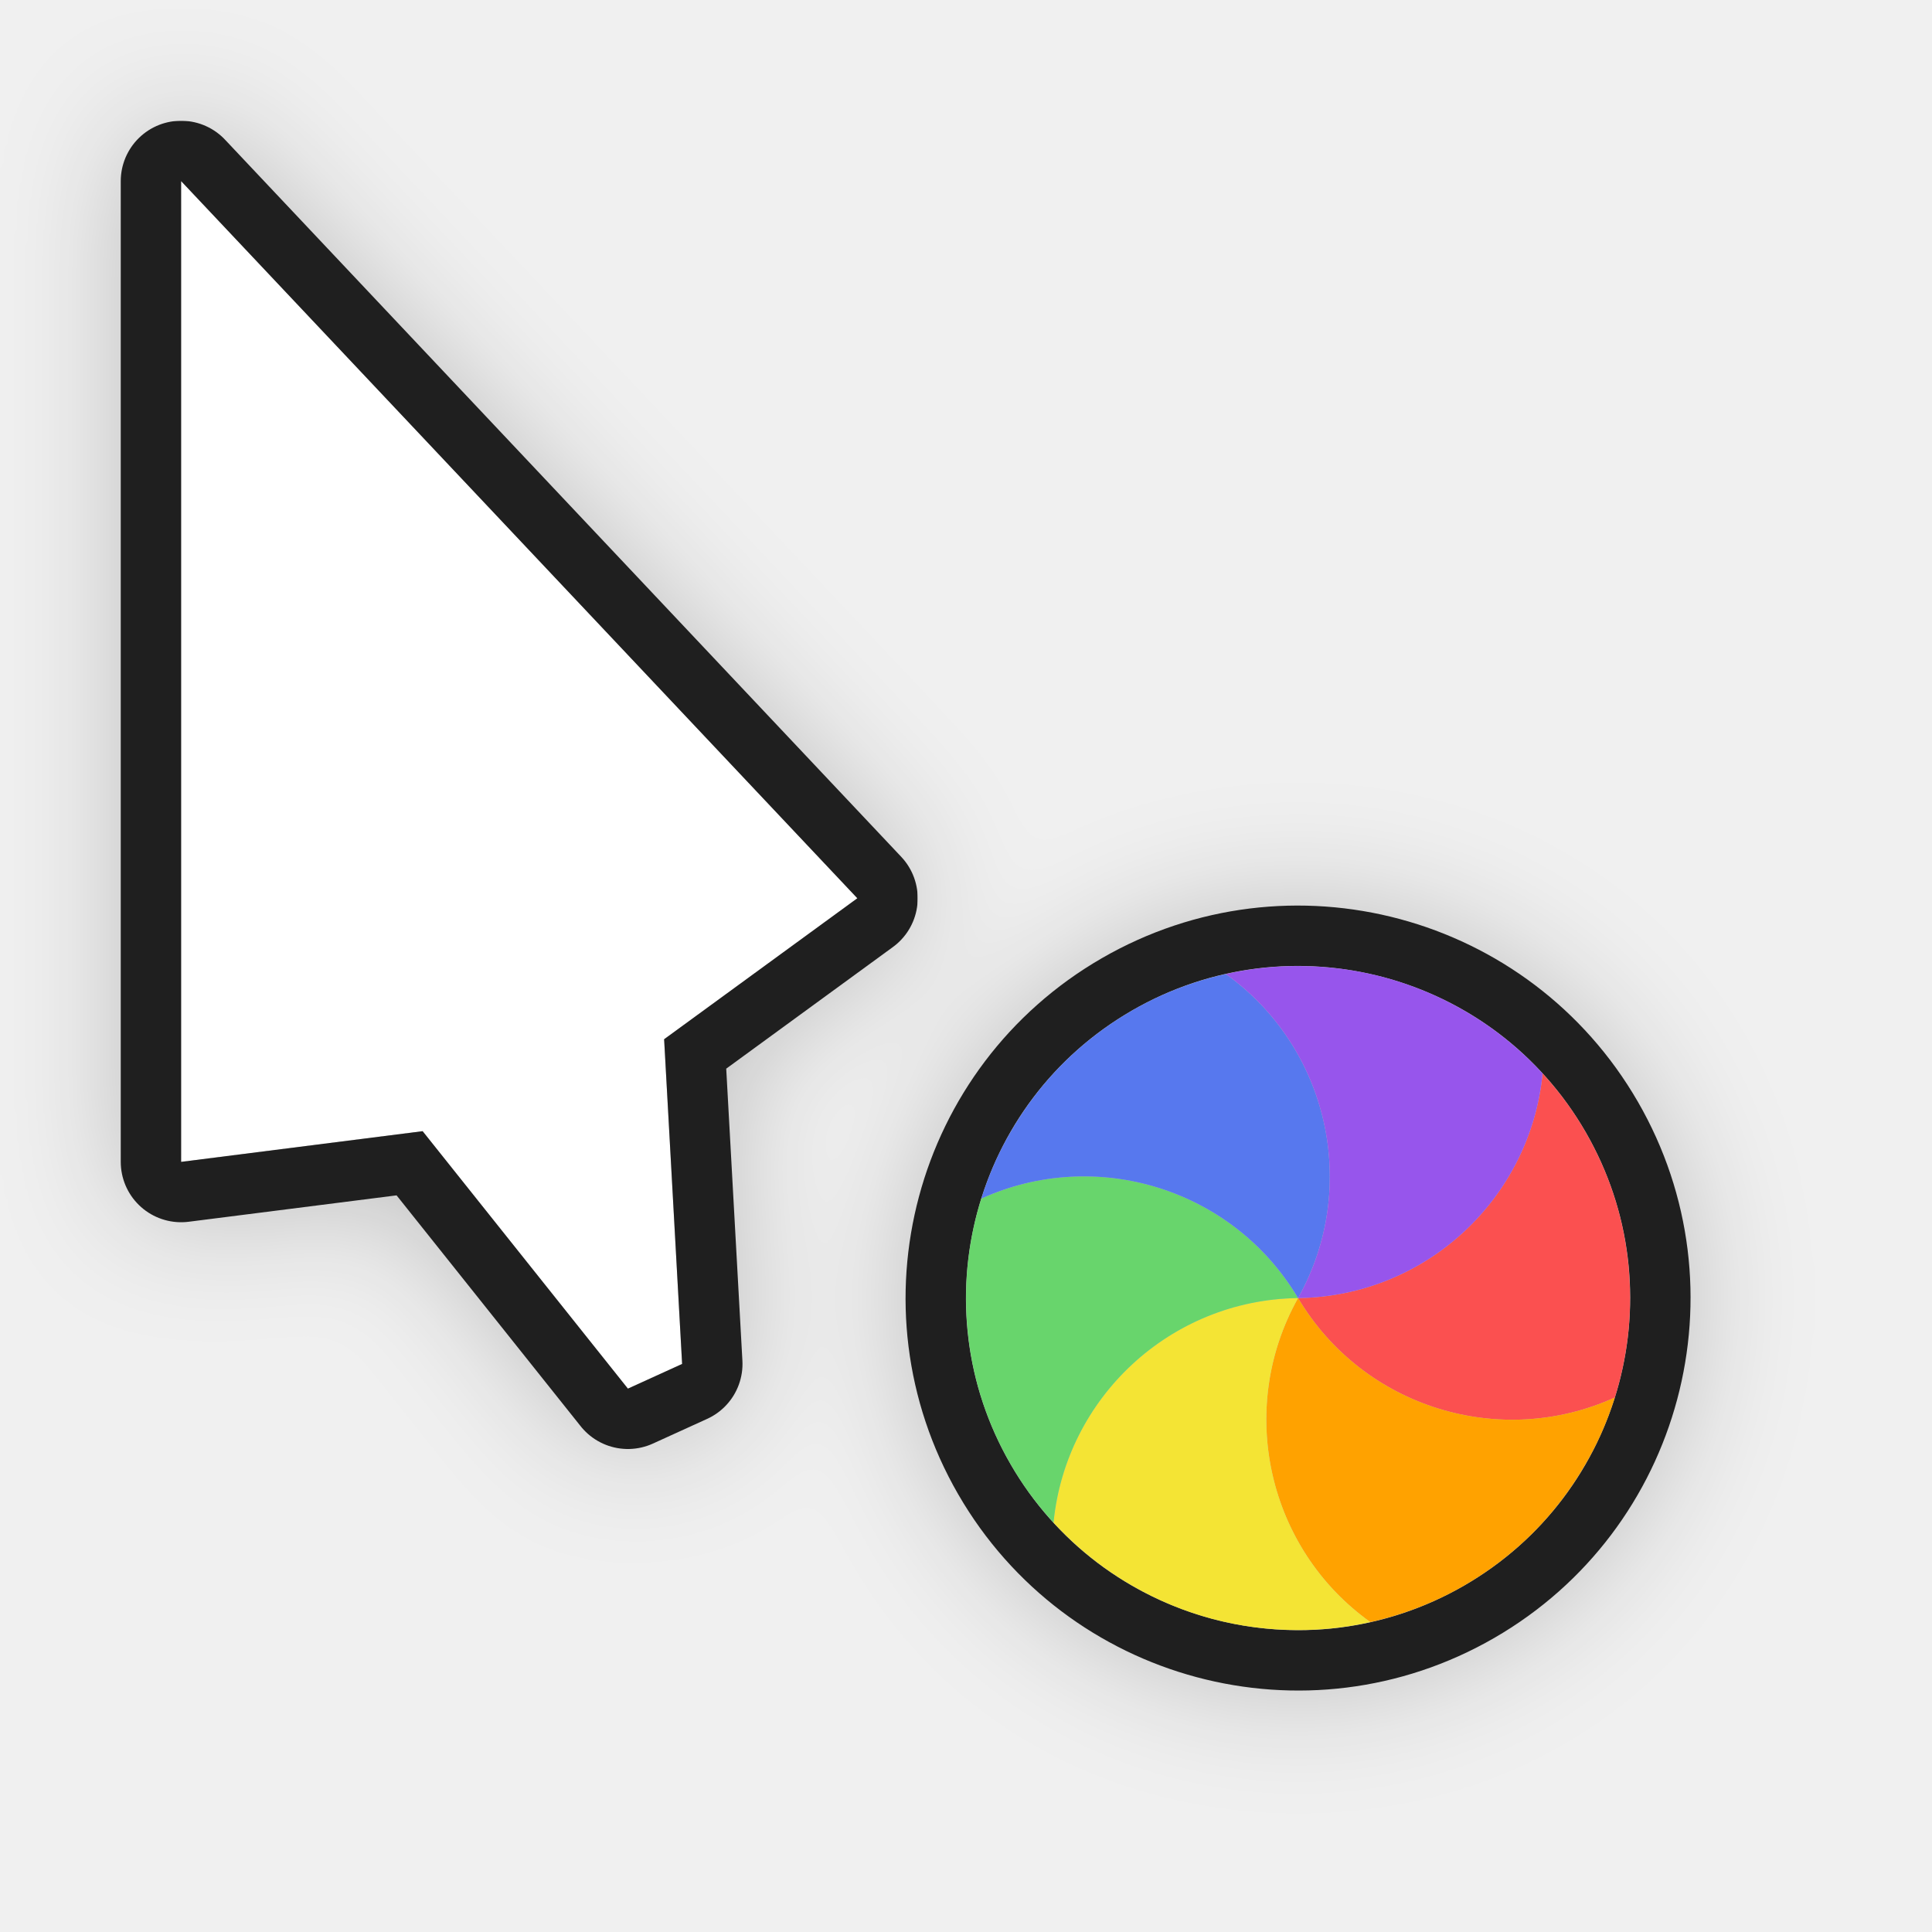
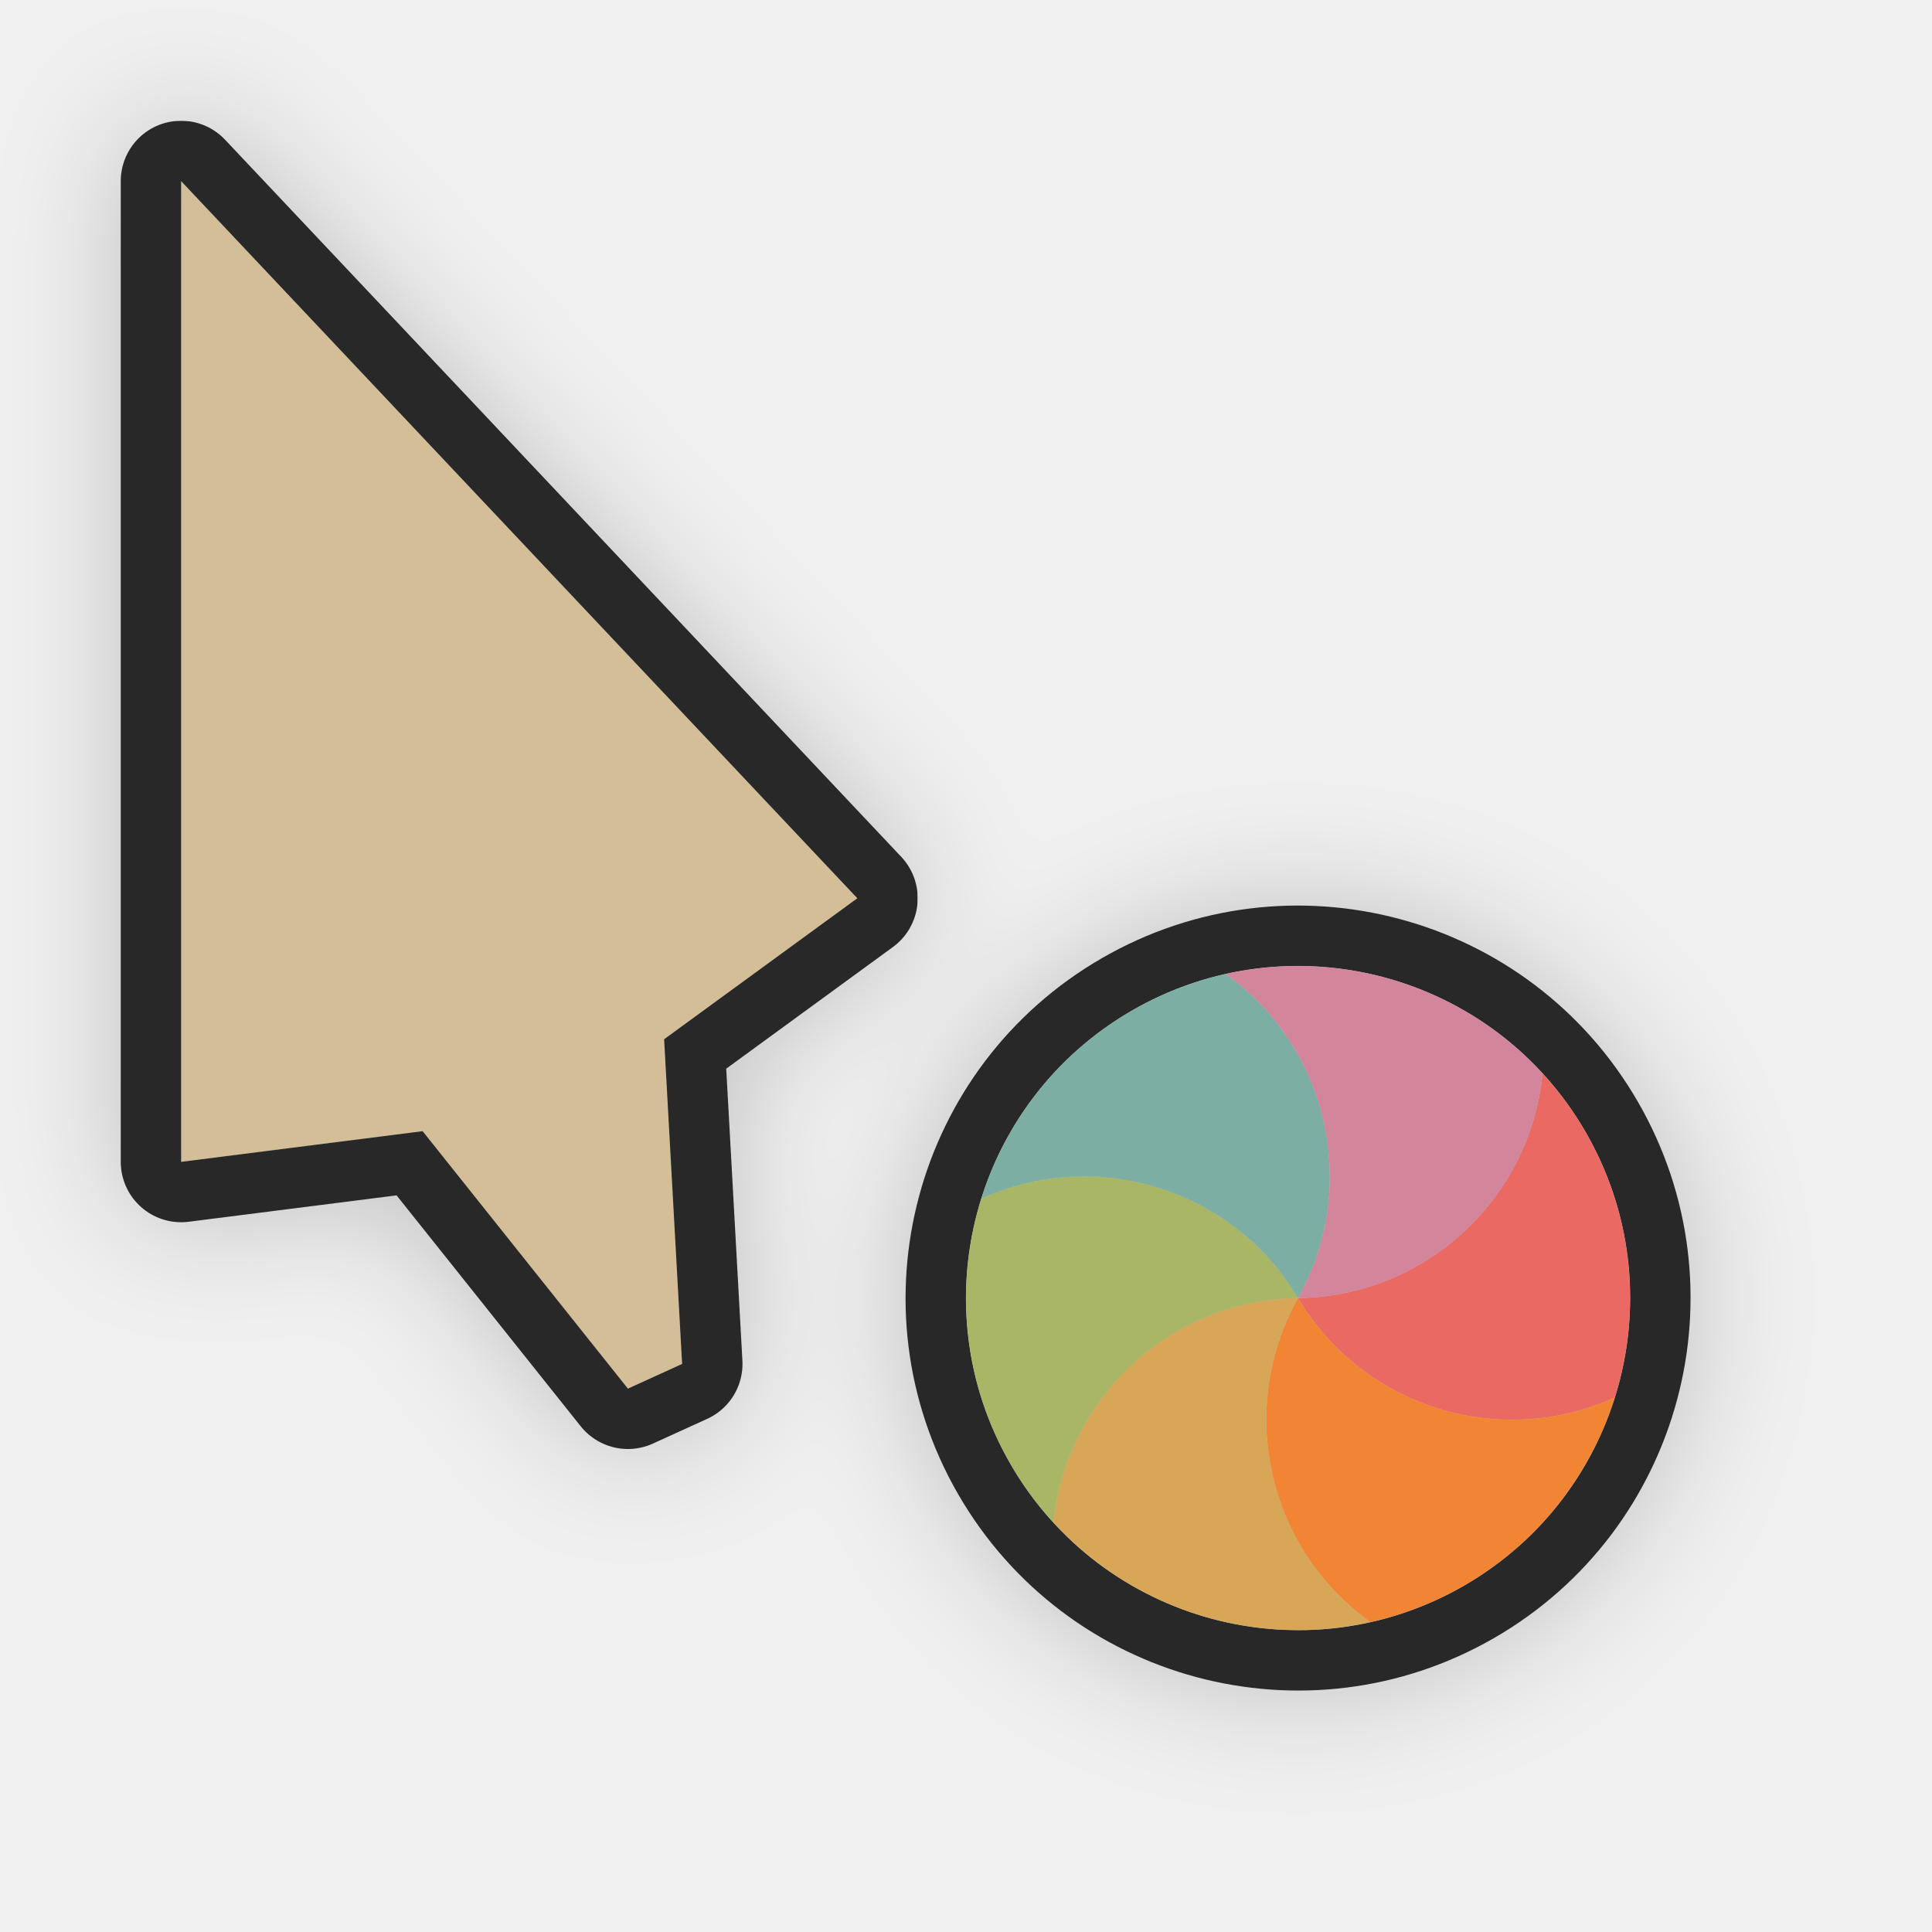
<svg xmlns="http://www.w3.org/2000/svg" width="32" height="32" viewBox="0 0 32 32" fill="none">
-   <g filter="url(#filter0_d_197_3709)">
+   <g clip-path="url(#clip0_197_3709)" filter="url(#filter0_d_197_3709)">
    <mask id="path-1-outside-1_197_3709" maskUnits="userSpaceOnUse" x="1.2" y="2" width="14" height="22" fill="black">
      <rect fill="white" x="1.2" y="2" width="14" height="22" />
      <path d="M14.2 14.878L3 3L3 19.244L7 18.736L10.4 23L11.298 22.591L11 17.213L14.2 14.878Z" />
    </mask>
-     <path d="M14.2 14.878L3 3L3 19.244L7 18.736L10.4 23L11.298 22.591L11 17.213L14.2 14.878Z" fill="white" />
-     <path d="M14.2 14.878L3 3L3 19.244L7 18.736L10.4 23L11.298 22.591L11 17.213L14.2 14.878Z" stroke="#1F1F1F" stroke-width="2" stroke-linejoin="round" mask="url(#path-1-outside-1_197_3709)" />
-     <circle cx="21.5" cy="21.5" r="6" transform="rotate(60 21.5 21.5)" stroke="#1F1F1F" stroke-linejoin="round" />
-     <path d="M25.55 17.779C25.698 17.941 25.836 18.11 25.964 18.288C26.07 18.436 26.17 18.59 26.262 18.75C26.508 19.177 26.691 19.622 26.813 20.076C26.934 20.53 26.999 21.008 26.999 21.5C26.999 21.685 26.99 21.868 26.972 22.049C26.934 22.422 26.858 22.79 26.747 23.147C24.853 24.008 22.582 23.319 21.5 21.5C23.616 21.472 25.348 19.85 25.55 17.779Z" fill="#FB5050" />
-     <path d="M26.747 23.147C26.681 23.355 26.604 23.56 26.514 23.76C26.439 23.926 26.355 24.089 26.262 24.249C26.016 24.676 25.722 25.057 25.39 25.389C25.057 25.721 24.676 26.016 24.25 26.262C24.089 26.355 23.926 26.439 23.76 26.513C23.418 26.667 23.062 26.786 22.697 26.867C21.004 25.658 20.466 23.346 21.5 21.5C22.582 23.319 24.853 24.008 26.747 23.147Z" fill="#FFA200" />
-     <path d="M22.697 26.867C22.484 26.915 22.267 26.95 22.049 26.972C21.869 26.99 21.686 26.999 21.5 26.999C21.008 26.999 20.531 26.934 20.076 26.813C19.622 26.691 19.177 26.509 18.75 26.262C18.59 26.17 18.436 26.07 18.288 25.964C17.984 25.745 17.703 25.495 17.45 25.22C17.651 23.15 19.384 21.527 21.5 21.5C20.466 23.347 21.005 25.658 22.697 26.867Z" fill="#F4E434" />
-     <path d="M17.45 25.22C17.302 25.059 17.164 24.89 17.036 24.712C16.93 24.564 16.83 24.41 16.738 24.25C16.491 23.823 16.309 23.378 16.187 22.924C16.066 22.47 16.001 21.992 16.001 21.5C16.001 21.315 16.01 21.131 16.028 20.951C16.066 20.578 16.141 20.21 16.253 19.853C18.147 18.992 20.418 19.681 21.5 21.5C19.384 21.528 17.652 23.15 17.45 25.22Z" fill="#68D56C" />
-     <path d="M16.253 19.853C16.319 19.645 16.396 19.44 16.486 19.24C16.561 19.074 16.645 18.911 16.738 18.751C16.984 18.324 17.278 17.943 17.61 17.611C17.943 17.279 18.324 16.984 18.75 16.738C18.911 16.645 19.074 16.561 19.239 16.487C19.581 16.333 19.938 16.214 20.303 16.133C21.996 17.342 22.534 19.654 21.5 21.5C20.418 19.681 18.147 18.992 16.253 19.853Z" fill="#5778EE" />
-     <path d="M20.303 16.133C20.516 16.085 20.733 16.05 20.951 16.028C21.131 16.01 21.314 16.001 21.5 16.001C21.992 16.001 22.469 16.066 22.923 16.187C23.377 16.309 23.823 16.491 24.25 16.738C24.41 16.83 24.564 16.93 24.712 17.036C25.016 17.255 25.297 17.504 25.55 17.78C25.349 19.85 23.616 21.473 21.5 21.5C22.534 19.653 21.995 17.342 20.303 16.133Z" fill="#9755EC" />
+     <path d="M14.2 14.878L3 3L3 19.244L7 18.736L10.4 23L11.298 22.591L11 17.213L14.2 14.878Z" fill="#D4BE98" />
+     <path d="M14.2 14.878L3 3L3 19.244L7 18.736L10.4 23L11.298 22.591L11 17.213L14.2 14.878Z" stroke="#282828" stroke-width="2" stroke-linejoin="round" mask="url(#path-1-outside-1_197_3709)" />
+     <circle cx="21.5" cy="21.5" r="6" transform="rotate(60 21.5 21.5)" stroke="#282828" stroke-linejoin="round" />
+     <path d="M25.55 17.779C25.698 17.941 25.836 18.11 25.964 18.288C26.07 18.436 26.17 18.59 26.262 18.75C26.508 19.177 26.691 19.622 26.813 20.076C26.934 20.53 26.999 21.008 26.999 21.5C26.999 21.685 26.99 21.868 26.972 22.049C26.934 22.422 26.858 22.79 26.747 23.147C24.853 24.008 22.582 23.319 21.5 21.5C23.616 21.472 25.348 19.85 25.55 17.779Z" fill="#EA6962" />
+     <path d="M26.747 23.147C26.681 23.355 26.604 23.56 26.514 23.76C26.439 23.926 26.355 24.089 26.262 24.249C26.016 24.676 25.722 25.057 25.39 25.389C25.057 25.721 24.676 26.016 24.25 26.262C24.089 26.355 23.926 26.439 23.76 26.513C23.418 26.667 23.062 26.786 22.697 26.867C21.004 25.658 20.466 23.346 21.5 21.5C22.582 23.319 24.853 24.008 26.747 23.147Z" fill="#F28534" />
+     <path d="M22.697 26.867C22.484 26.915 22.267 26.95 22.049 26.972C21.869 26.99 21.686 26.999 21.5 26.999C21.008 26.999 20.531 26.934 20.076 26.813C19.622 26.691 19.177 26.509 18.75 26.262C18.59 26.17 18.436 26.07 18.288 25.964C17.984 25.745 17.703 25.495 17.45 25.22C17.651 23.15 19.384 21.527 21.5 21.5C20.466 23.347 21.005 25.658 22.697 26.867Z" fill="#D8A657" />
+     <path d="M17.45 25.22C17.302 25.059 17.164 24.89 17.036 24.712C16.93 24.564 16.83 24.41 16.738 24.25C16.491 23.823 16.309 23.378 16.187 22.924C16.066 22.47 16.001 21.992 16.001 21.5C16.001 21.315 16.01 21.131 16.028 20.951C16.066 20.578 16.141 20.21 16.253 19.853C18.147 18.992 20.418 19.681 21.5 21.5C19.384 21.528 17.652 23.15 17.45 25.22Z" fill="#A9B665" />
+     <path d="M16.253 19.853C16.319 19.645 16.396 19.44 16.486 19.24C16.561 19.074 16.645 18.911 16.738 18.751C16.984 18.324 17.278 17.943 17.61 17.611C17.943 17.279 18.324 16.984 18.75 16.738C18.911 16.645 19.074 16.561 19.239 16.487C19.581 16.333 19.938 16.214 20.303 16.133C21.996 17.342 22.534 19.654 21.5 21.5C20.418 19.681 18.147 18.992 16.253 19.853Z" fill="#7DAEA3" />
+     <path d="M20.303 16.133C20.516 16.085 20.733 16.05 20.951 16.028C21.131 16.01 21.314 16.001 21.5 16.001C21.992 16.001 22.469 16.066 22.923 16.187C23.377 16.309 23.823 16.491 24.25 16.738C24.41 16.83 24.564 16.93 24.712 17.036C25.016 17.255 25.297 17.504 25.55 17.78C25.349 19.85 23.616 21.473 21.5 21.5C22.534 19.653 21.995 17.342 20.303 16.133Z" fill="#D3869B" />
  </g>
  <defs>
    <filter id="filter0_d_197_3709" x="-2" y="-2" width="36" height="36" filterUnits="userSpaceOnUse" color-interpolation-filters="sRGB">
      <feFlood flood-opacity="0" result="BackgroundImageFix" />
      <feColorMatrix in="SourceAlpha" type="matrix" values="0 0 0 0 0 0 0 0 0 0 0 0 0 0 0 0 0 0 127 0" result="hardAlpha" />
      <feOffset />
      <feGaussianBlur stdDeviation="1" />
      <feColorMatrix type="matrix" values="0 0 0 0 0 0 0 0 0 0 0 0 0 0 0 0 0 0 0.2 0" />
      <feBlend mode="normal" in2="BackgroundImageFix" result="effect1_dropShadow_197_3709" />
      <feBlend mode="normal" in="SourceGraphic" in2="effect1_dropShadow_197_3709" result="shape" />
    </filter>
+     <clipPath id="clip0_197_3709">
+       <rect width="32" height="32" fill="white" />
+     </clipPath>
  </defs>
</svg>
